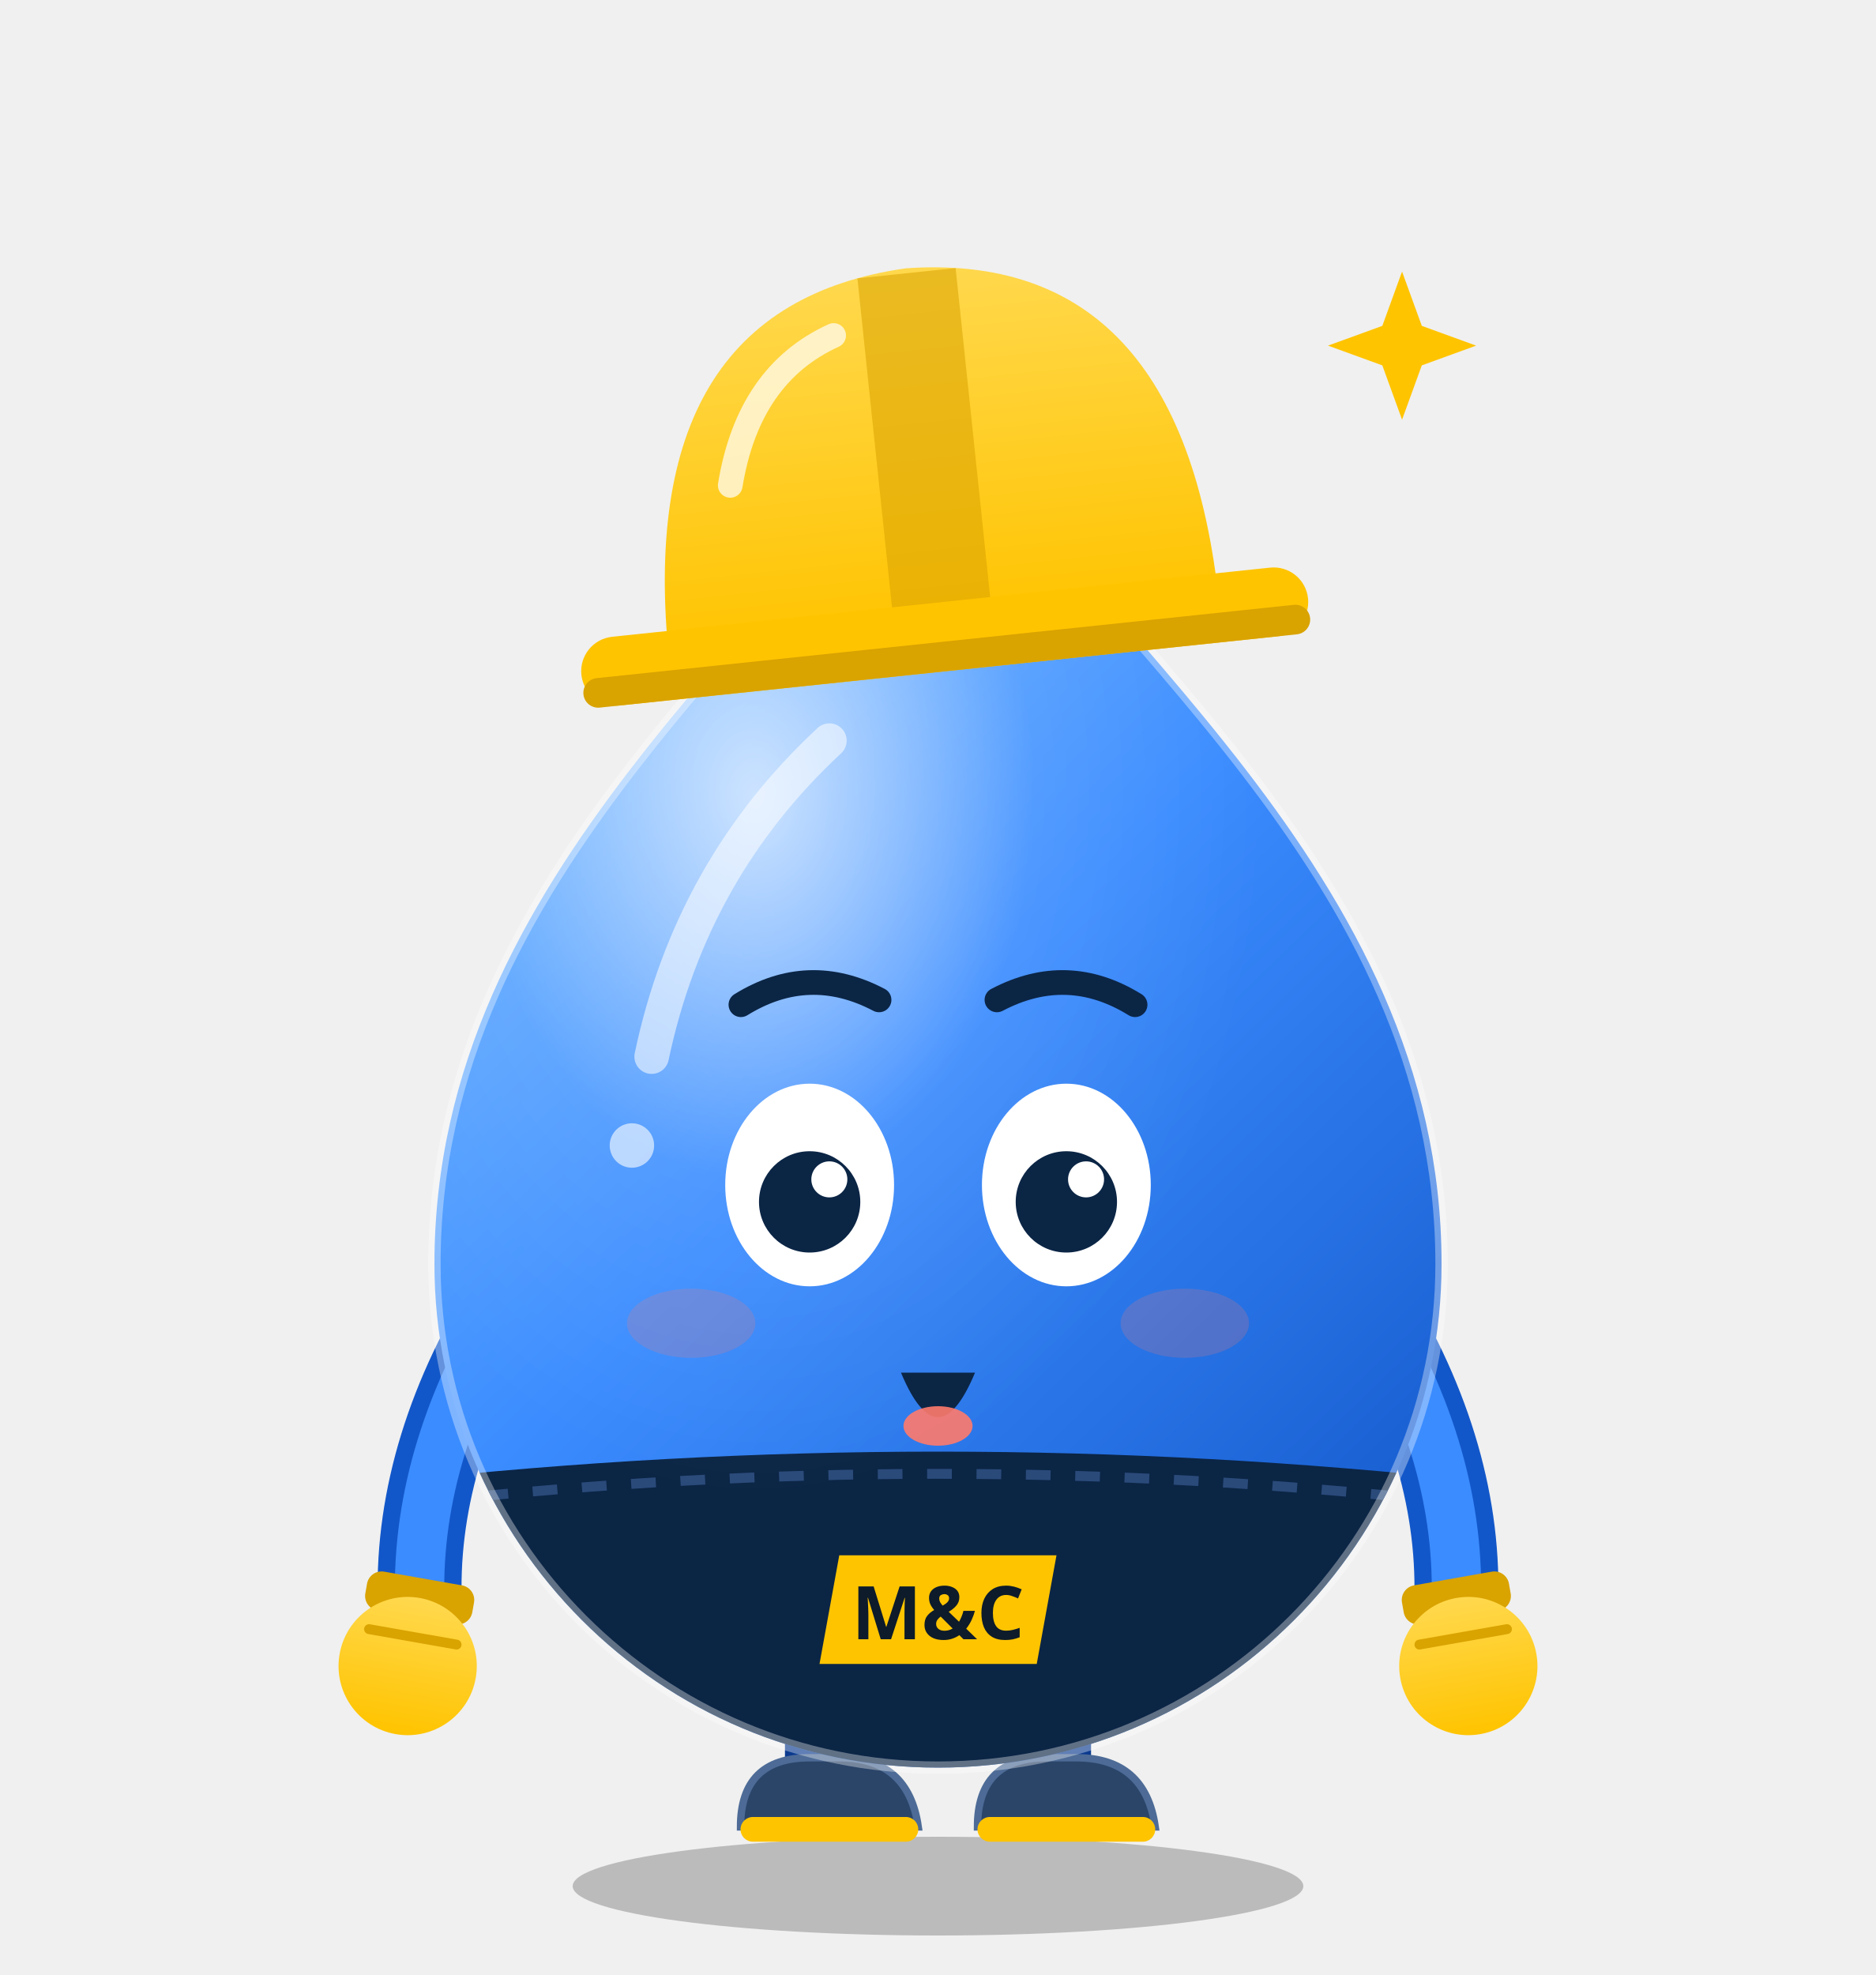
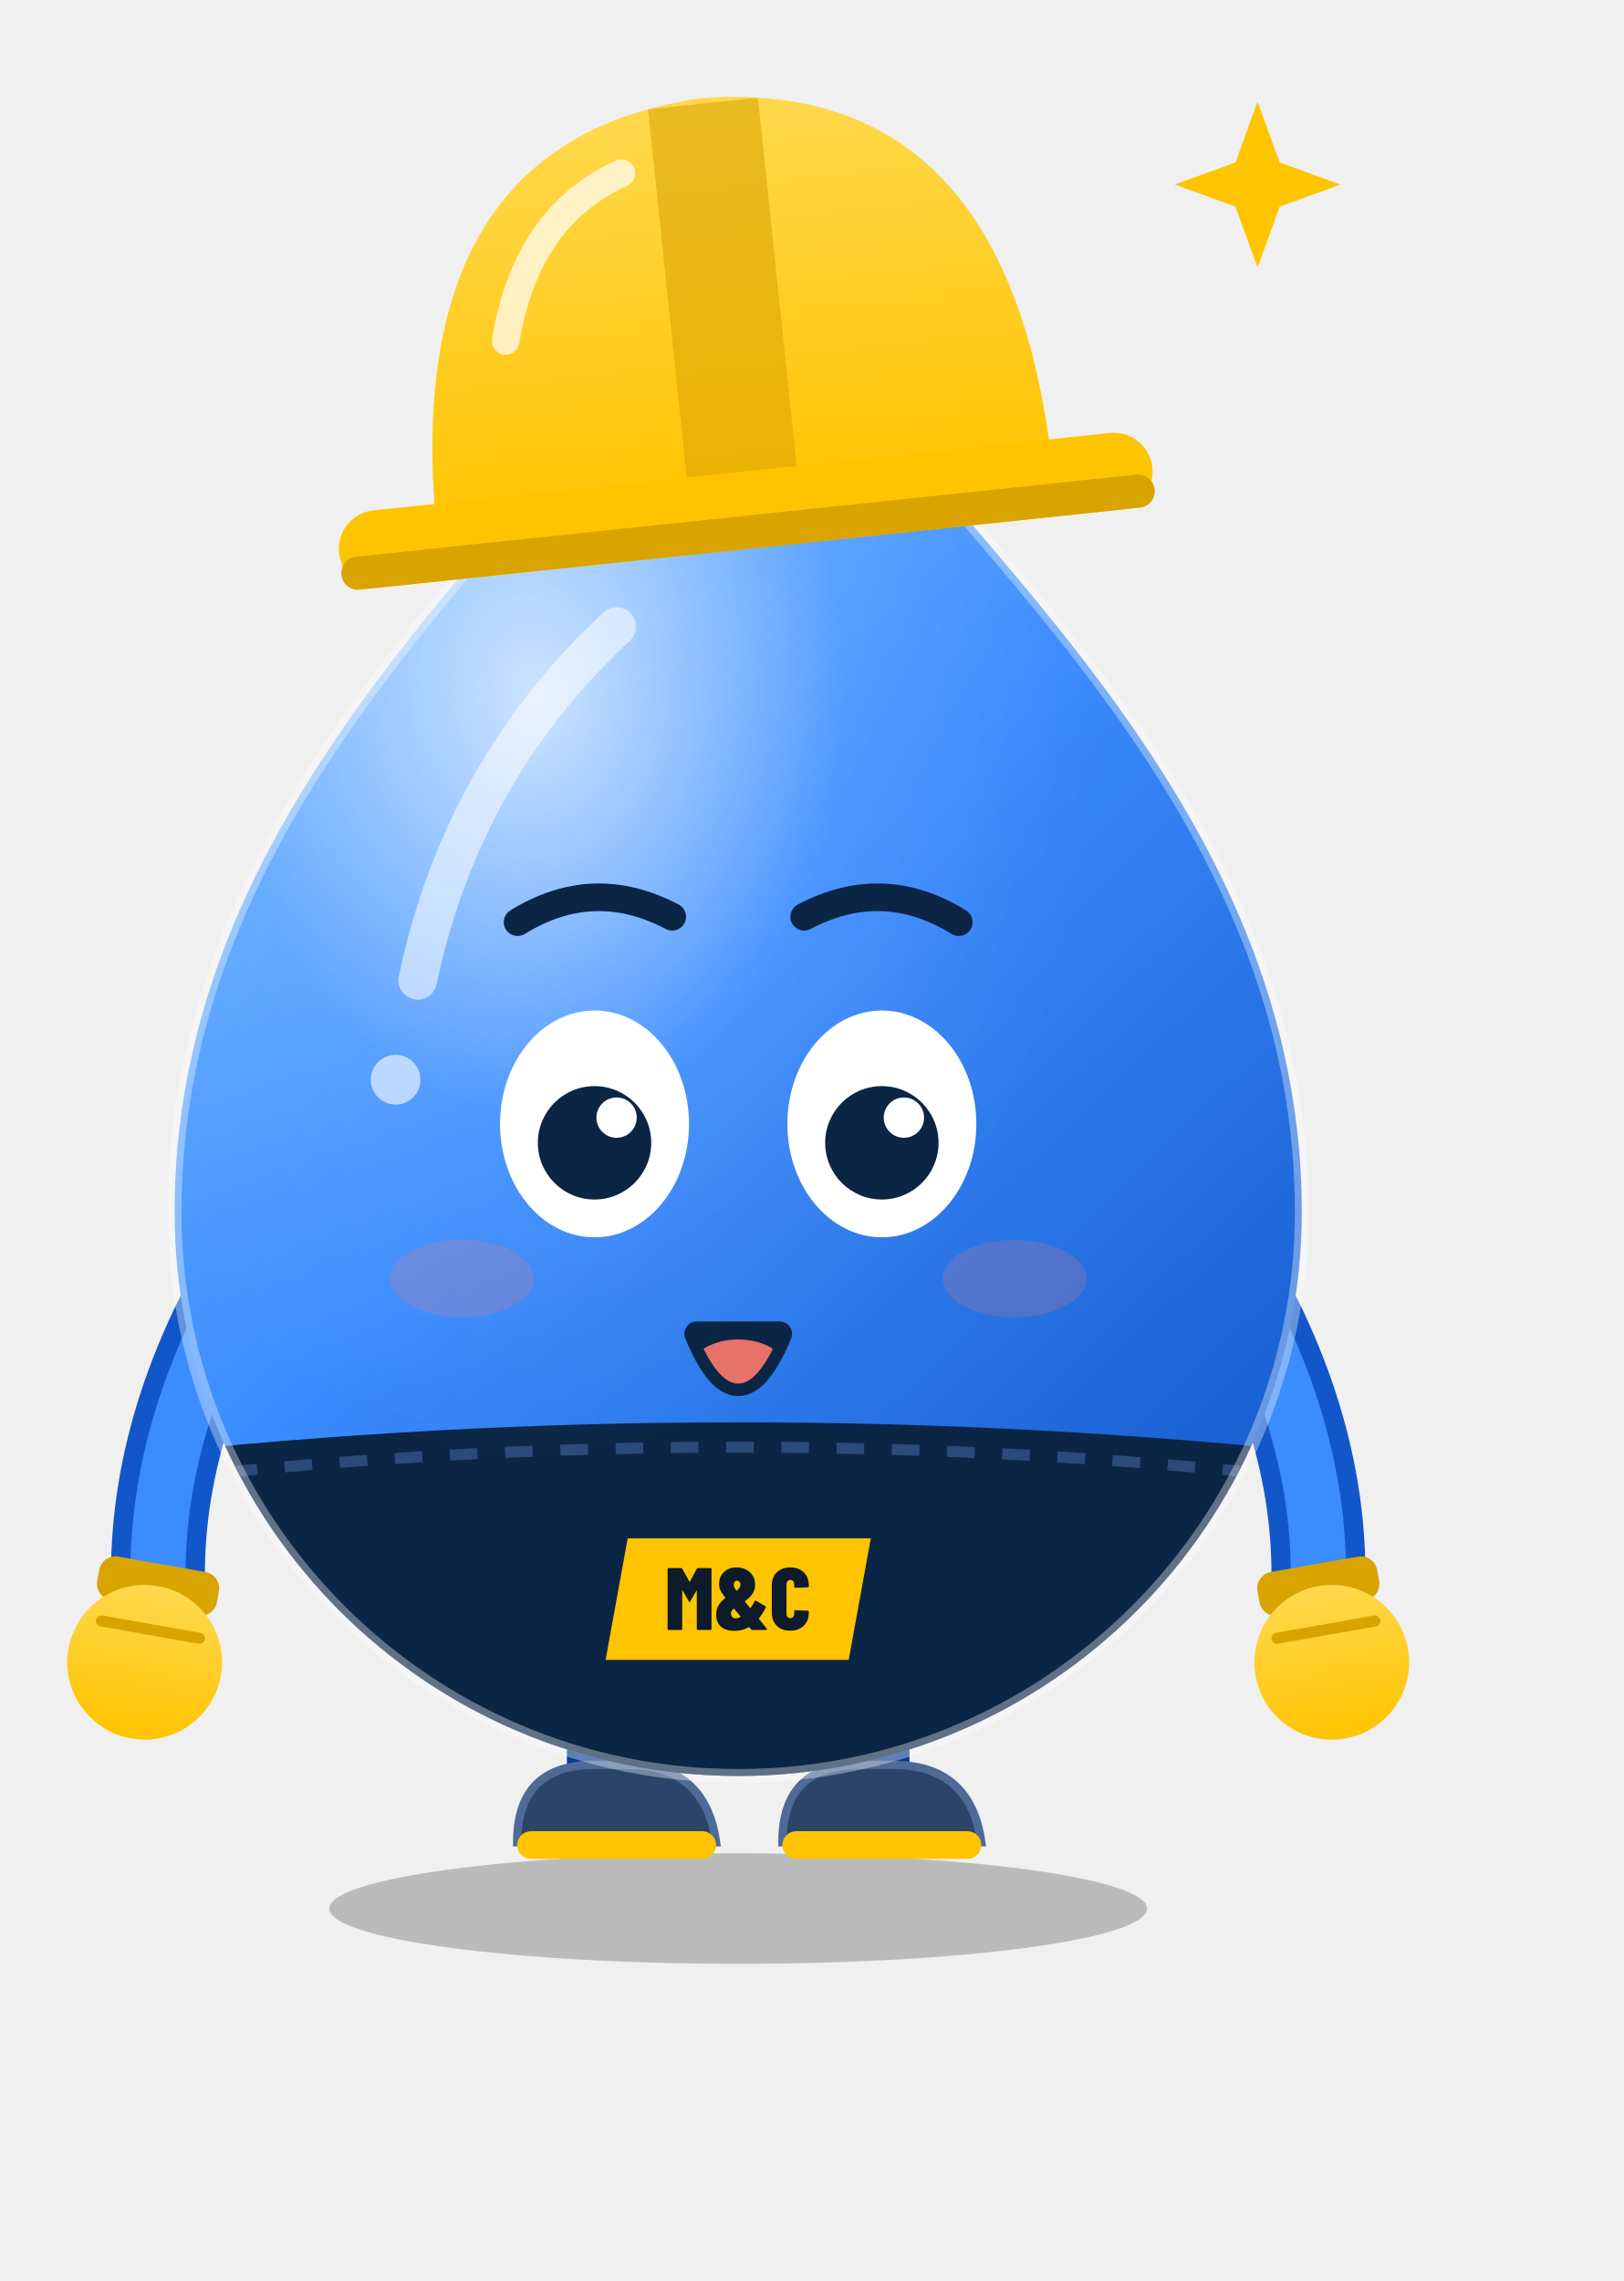
- <svg xmlns="http://www.w3.org/2000/svg" viewBox="-70 -64 380 400" class="pingo" role="img" aria-label="Pingo, o mascote da M&amp;C Desentupidora">
+ <svg xmlns="http://www.w3.org/2000/svg" viewBox="-13.6 -27.4 293.9 412.8" class="pingo" role="img" aria-label="Pingo, o mascote da M&amp;C Desentupidora">
  <defs>
    <linearGradient id="pg8b" x1=".15" y1="0" x2=".85" y2="1">
      <stop offset="0" stop-color="#7cc0ff" />
      <stop offset=".48" stop-color="#3b8cff" />
      <stop offset="1" stop-color="#1257c9" />
    </linearGradient>
    <radialGradient id="pg8h" cx=".32" cy=".3" r=".5">
      <stop offset="0" stop-color="#fff" stop-opacity=".7" />
      <stop offset=".55" stop-color="#fff" stop-opacity=".08" />
      <stop offset="1" stop-color="#fff" stop-opacity="0" />
    </radialGradient>
    <linearGradient id="pg8y" x1="0" y1="0" x2="0" y2="1">
      <stop offset="0" stop-color="#ffd84d" />
      <stop offset="1" stop-color="#ffc400" />
    </linearGradient>
    <clipPath id="pg8c">
      <path d="M120,14 C150,64 222,112 222,192 A102,102 0 0 1 18,192 C18,112 90,64 120,14 Z" />
+     </clipPath>
+     <clipPath id="pg8m">
+       <path d="M112.5,214 Q120,214 127.5,214 Q120,232 112.5,214 Z" />
    </clipPath>
  </defs>
  <g class="pg-rig">
    <ellipse cx="120" cy="318" rx="74" ry="10" fill="#000" opacity="0.22" class="pg-shadow" />
    <g class="pg-body">
      <rect x="89" y="278" width="14" height="22" rx="6" fill="#0b3a8f" />
      <path d="M80,306 q0,-14 14,-14 h6 q14,0 16,14 z" fill="#2b4569" stroke="#4d6b96" stroke-width="1.5" />
      <rect x="80" y="304" width="36" height="5" rx="2.5" fill="#ffc400" />
      <rect x="137" y="278" width="14" height="22" rx="6" fill="#0b3a8f" />
      <path d="M128,306 q0,-14 14,-14 h6 q14,0 16,14 z" fill="#2b4569" stroke="#4d6b96" stroke-width="1.5" />
      <rect x="128" y="304" width="36" height="5" rx="2.5" fill="#ffc400" />
      <g class="pg-arm" transform="translate(34,198) rotate(10)">
        <g>
          <path d="M0,0 Q-14,34 -8,64" fill="none" stroke="#1257c9" stroke-width="17" stroke-linecap="round" />
          <path d="M0,0 Q-14,34 -8,64" fill="none" stroke="#3b8cff" stroke-width="10" stroke-linecap="round" />
          <rect x="-19" y="60" width="22" height="8" rx="3" fill="#d9a300" />
          <circle cx="-8" cy="78" r="14" fill="url(#pg8y)" />
          <path d="M-17,72 h18" stroke="#d9a300" stroke-width="2" stroke-linecap="round" />
        </g>
      </g>
      <g class="pg-arm" transform="translate(206,198) rotate(-10)">
        <g>
          <path d="M0,0 Q14,34 8,64" fill="none" stroke="#1257c9" stroke-width="17" stroke-linecap="round" />
          <path d="M0,0 Q14,34 8,64" fill="none" stroke="#3b8cff" stroke-width="10" stroke-linecap="round" />
          <rect x="-3" y="60" width="22" height="8" rx="3" fill="#d9a300" />
          <circle cx="8" cy="78" r="14" fill="url(#pg8y)" />
          <path d="M-1,72 h18" stroke="#d9a300" stroke-width="2" stroke-linecap="round" />
          <g class="pg-prop" opacity="0" transform="translate(8,78)">
            <rect x="-4" y="-12" width="8" height="92" rx="4" fill="#c98a3d" />
            <path d="M-24,80 q24,38 48,0 z" fill="#c0392b" />
            <rect x="-26" y="76" width="52" height="7" rx="3.5" fill="#962d22" />
          </g>
        </g>
      </g>
      <path d="M120,14 C150,64 222,112 222,192 A102,102 0 0 1 18,192 C18,112 90,64 120,14 Z" fill="url(#pg8b)" />
      <g clip-path="url(#pg8c)">
        <path d="M10,236 Q120,224 230,236 V320 H10 Z" fill="#0b2545" />
        <path d="M18,240 Q120,229 222,240" fill="none" stroke="#2a4a7a" stroke-width="2" stroke-dasharray="5 5" />
        <g transform="translate(120,262)">
          <path d="M-20,-11 H24 L20,11 H-24 Z" fill="#ffc400" />
-           <text x="0" y="6" text-anchor="middle" font-family="Barlow Condensed, Arial Narrow, sans-serif" font-weight="800" font-size="15" fill="#0d1b2a">M&amp;C</text>
+           <path d="M-7.49 -5.49Q-7.42 -5.62 -7.25 -5.62L-7.25 -5.62L-5.02 -5.62Q-4.94 -5.62 -4.89 -5.56Q-4.83 -5.5 -4.83 -5.42L-4.83 -5.42L-4.83 5.39Q-4.83 5.47 -4.89 5.53Q-4.94 5.58 -5.02 5.58L-5.02 5.58L-7.3 5.58Q-7.38 5.58 -7.43 5.53Q-7.49 5.47 -7.49 5.39L-7.49 5.39L-7.49 -1.47Q-7.49 -1.54 -7.52 -1.54Q-7.55 -1.55 -7.58 -1.5L-7.58 -1.5L-8.7 0.45Q-8.77 0.58 -8.8 0.58L-8.8 0.58Q-8.83 0.58 -8.91 0.45L-8.91 0.45L-10.03 -1.5Q-10.06 -1.55 -10.1 -1.55Q-10.13 -1.55 -10.13 -1.49L-10.13 -1.49L-10.13 5.39Q-10.13 5.47 -10.18 5.53Q-10.24 5.58 -10.32 5.58L-10.32 5.58L-12.59 5.58Q-12.67 5.58 -12.73 5.53Q-12.78 5.47 -12.78 5.39L-12.78 5.39L-12.78 -5.42Q-12.78 -5.5 -12.73 -5.56Q-12.67 -5.62 -12.59 -5.62L-12.59 -5.62L-10.35 -5.62Q-10.19 -5.62 -10.11 -5.49L-10.11 -5.49L-8.83 -3.17Q-8.78 -3.1 -8.74 -3.17L-8.74 -3.17L-7.49 -5.49M5.15 5.34Q5.22 5.44 5.22 5.47L5.22 5.47Q5.22 5.58 5.04 5.58L5.04 5.58L2.58 5.58Q2.43 5.58 2.34 5.47L2.34 5.47L2.03 5.1Q2 5.04 1.92 5.07L1.92 5.07Q0.72 5.74 -0.7 5.74L-0.7 5.74Q-2.22 5.74 -3.1 5Q-3.98 4.26 -3.98 2.83L-3.98 2.83Q-3.98 1.81 -3.55 1.1Q-3.12 0.4 -2.37 -0.16L-2.37 -0.16Q-2.3 -0.21 -2.35 -0.27L-2.35 -0.27Q-3.04 -1.18 -3.25 -1.66Q-3.46 -2.13 -3.46 -2.72L-3.46 -2.72Q-3.46 -4.08 -2.58 -4.91Q-1.71 -5.74 -0.29 -5.74L-0.29 -5.74Q0.67 -5.74 1.43 -5.35Q2.19 -4.96 2.62 -4.26Q3.06 -3.55 3.06 -2.64L3.06 -2.64Q3.06 -1.63 2.57 -0.94Q2.08 -0.24 1.25 0.34L1.25 0.34Q1.18 0.38 1.23 0.45L1.23 0.45Q1.3 0.54 1.46 0.74L1.46 0.74L2.13 1.58Q2.19 1.65 2.24 1.57L2.24 1.57Q2.7 0.99 2.98 0.38L2.98 0.38Q3.06 0.21 3.23 0.3L3.23 0.3L4.91 1.26Q5.07 1.38 4.99 1.52L4.99 1.52Q4.38 2.72 3.76 3.47L3.76 3.47Q3.71 3.54 3.74 3.58L3.74 3.58Q4.26 4.18 5.15 5.34L5.15 5.34M-0.21 -3.34Q-0.48 -3.34 -0.64 -3.14Q-0.8 -2.94 -0.8 -2.62L-0.8 -2.62Q-0.8 -2.38 -0.73 -2.19Q-0.66 -2 -0.35 -1.57L-0.35 -1.57Q-0.3 -1.52 -0.24 -1.55L-0.24 -1.55Q0.4 -2.06 0.4 -2.62L0.4 -2.62Q0.4 -2.94 0.22 -3.14Q0.05 -3.34 -0.21 -3.34L-0.21 -3.34M-0.29 3.47Q0.02 3.42 0.4 3.25L0.4 3.25Q0.5 3.18 0.42 3.14L0.42 3.14L0.13 2.78L-0.74 1.74Q-0.78 1.7 -0.85 1.73L-0.85 1.73Q-1.31 2.14 -1.31 2.59L-1.31 2.59Q-1.31 2.96 -1.06 3.24Q-0.8 3.52 -0.29 3.47L-0.29 3.47M9.42 5.71Q7.9 5.71 6.99 4.82Q6.08 3.92 6.08 2.43L6.08 2.43L6.08 -2.48Q6.08 -3.98 6.99 -4.86Q7.9 -5.74 9.42 -5.74L9.42 -5.74Q10.94 -5.74 11.86 -4.86Q12.78 -3.98 12.78 -2.48L12.78 -2.48L12.78 -2.34Q12.78 -2.26 12.73 -2.2Q12.67 -2.14 12.59 -2.14L12.59 -2.14L10.32 -2.05Q10.13 -2.05 10.13 -2.24L10.13 -2.24L10.13 -2.67Q10.13 -3.04 9.94 -3.26Q9.74 -3.47 9.42 -3.47L9.42 -3.47Q9.12 -3.47 8.93 -3.26Q8.74 -3.04 8.74 -2.67L8.74 -2.67L8.74 2.66Q8.74 3.01 8.93 3.22Q9.12 3.44 9.42 3.44L9.42 3.44Q9.74 3.44 9.94 3.22Q10.13 3.01 10.13 2.66L10.13 2.66L10.13 2.19Q10.13 2.11 10.18 2.06Q10.24 2 10.32 2L10.32 2L12.59 2.1Q12.67 2.1 12.73 2.15Q12.78 2.21 12.78 2.29L12.78 2.29L12.78 2.43Q12.78 3.92 11.86 4.82Q10.94 5.71 9.42 5.71L9.42 5.71" fill="#0d1b2a" />
        </g>
      </g>
      <path d="M120,14 C150,64 222,112 222,192 A102,102 0 0 1 18,192 C18,112 90,64 120,14 Z" fill="url(#pg8h)" />
      <path d="M62,150 Q70,112 98,86" fill="none" stroke="#fff" stroke-opacity="0.55" stroke-width="7" stroke-linecap="round" />
      <circle cx="58" cy="168" r="4.5" fill="#fff" opacity="0.6" />
      <path d="M120,14 C150,64 222,112 222,192 A102,102 0 0 1 18,192 C18,112 90,64 120,14 Z" fill="none" stroke="#fff" stroke-opacity="0.35" stroke-width="2.5" />
      <g class="pg-face">
        <ellipse cx="70" cy="204" rx="13" ry="7" fill="#ff7a6b" opacity="0.2" />
        <ellipse cx="170" cy="204" rx="13" ry="7" fill="#ff7a6b" opacity="0.2" />
        <g class="pg-eye" transform="translate(94,176)">
          <g opacity="1" transform="scale(1.14)">
-             <ellipse cx="0" cy="0" rx="15" ry="18" fill="#fff" />
            <g>
-               <circle cx="0" cy="3" r="9" fill="#0b2545" />
-               <circle cx="3.5" cy="-1" r="3.2" fill="#fff" />
+               <ellipse cx="0" cy="0" rx="15" ry="18" fill="#fff" />
+               <g>
+                 <circle cx="0" cy="3" r="9" fill="#0b2545" />
+                 <circle cx="3.5" cy="-1" r="3.2" fill="#fff" />
+               </g>
            </g>
          </g>
          <path d="M-13,2 Q0,-10 13,2" fill="none" stroke="#0b2545" stroke-width="4.5" stroke-linecap="round" opacity="0" />
        </g>
        <g class="pg-eye" transform="translate(146,176)">
          <g opacity="1" transform="scale(1.14)">
-             <ellipse cx="0" cy="0" rx="15" ry="18" fill="#fff" />
            <g>
-               <circle cx="0" cy="3" r="9" fill="#0b2545" />
-               <circle cx="3.5" cy="-1" r="3.2" fill="#fff" />
+               <ellipse cx="0" cy="0" rx="15" ry="18" fill="#fff" />
+               <g>
+                 <circle cx="0" cy="3" r="9" fill="#0b2545" />
+                 <circle cx="3.5" cy="-1" r="3.2" fill="#fff" />
+               </g>
            </g>
          </g>
          <path d="M-13,2 Q0,-10 13,2" fill="none" stroke="#0b2545" stroke-width="4.5" stroke-linecap="round" opacity="0" />
        </g>
        <path d="M80,148 Q94,140 108,148" fill="none" stroke="#0b2545" stroke-width="5" stroke-linecap="round" transform="translate(0,-9) rotate(-2 94 146)" />
        <path d="M132,148 Q146,140 160,148" fill="none" stroke="#0b2545" stroke-width="5" stroke-linecap="round" transform="translate(0,-9) rotate(2 146 146)" />
-         <path d="M112.5,214 Q120,214 127.5,214 Q120,232 112.5,214 Z" fill="#0b2545" />
-         <ellipse cx="120" cy="224.8" rx="7" ry="4" fill="#ff7a6b" opacity="0.9" />
+         <path d="M112.5,214 Q120,214 127.5,214 Q120,232 112.5,214 Z" fill="#0b2545" stroke="#0b2545" stroke-width="4.5" stroke-linejoin="round" stroke-linecap="round" />
+         <ellipse cx="120" cy="221" rx="9" ry="6" fill="#ff7a6b" opacity="0.9" clip-path="url(#pg8m)" />
      </g>
      <g class="pg-helmet" transform="rotate(-6 120 52)">
        <path d="M64,64 Q64,-8 120,-10 Q176,-8 176,64 Z" fill="url(#pg8y)" />
        <path d="M110,-9 h20 v70 h-20 z" fill="#d9a300" opacity="0.55" />
        <rect x="46" y="58" width="148" height="14" rx="7" fill="#ffc400" />
        <rect x="46" y="66" width="148" height="6" rx="3" fill="#d9a300" />
        <path d="M80,30 Q86,8 104,2" fill="none" stroke="#fff" stroke-opacity="0.7" stroke-width="5" stroke-linecap="round" />
      </g>
    </g>
    <g class="pg-spark" transform="translate(214,6)">
      <path d="M0,-15 L4,-4 L15,0 L4,4 L0,15 L-4,4 L-15,0 L-4,-4 Z" fill="#ffc400" />
    </g>
  </g>
</svg>
